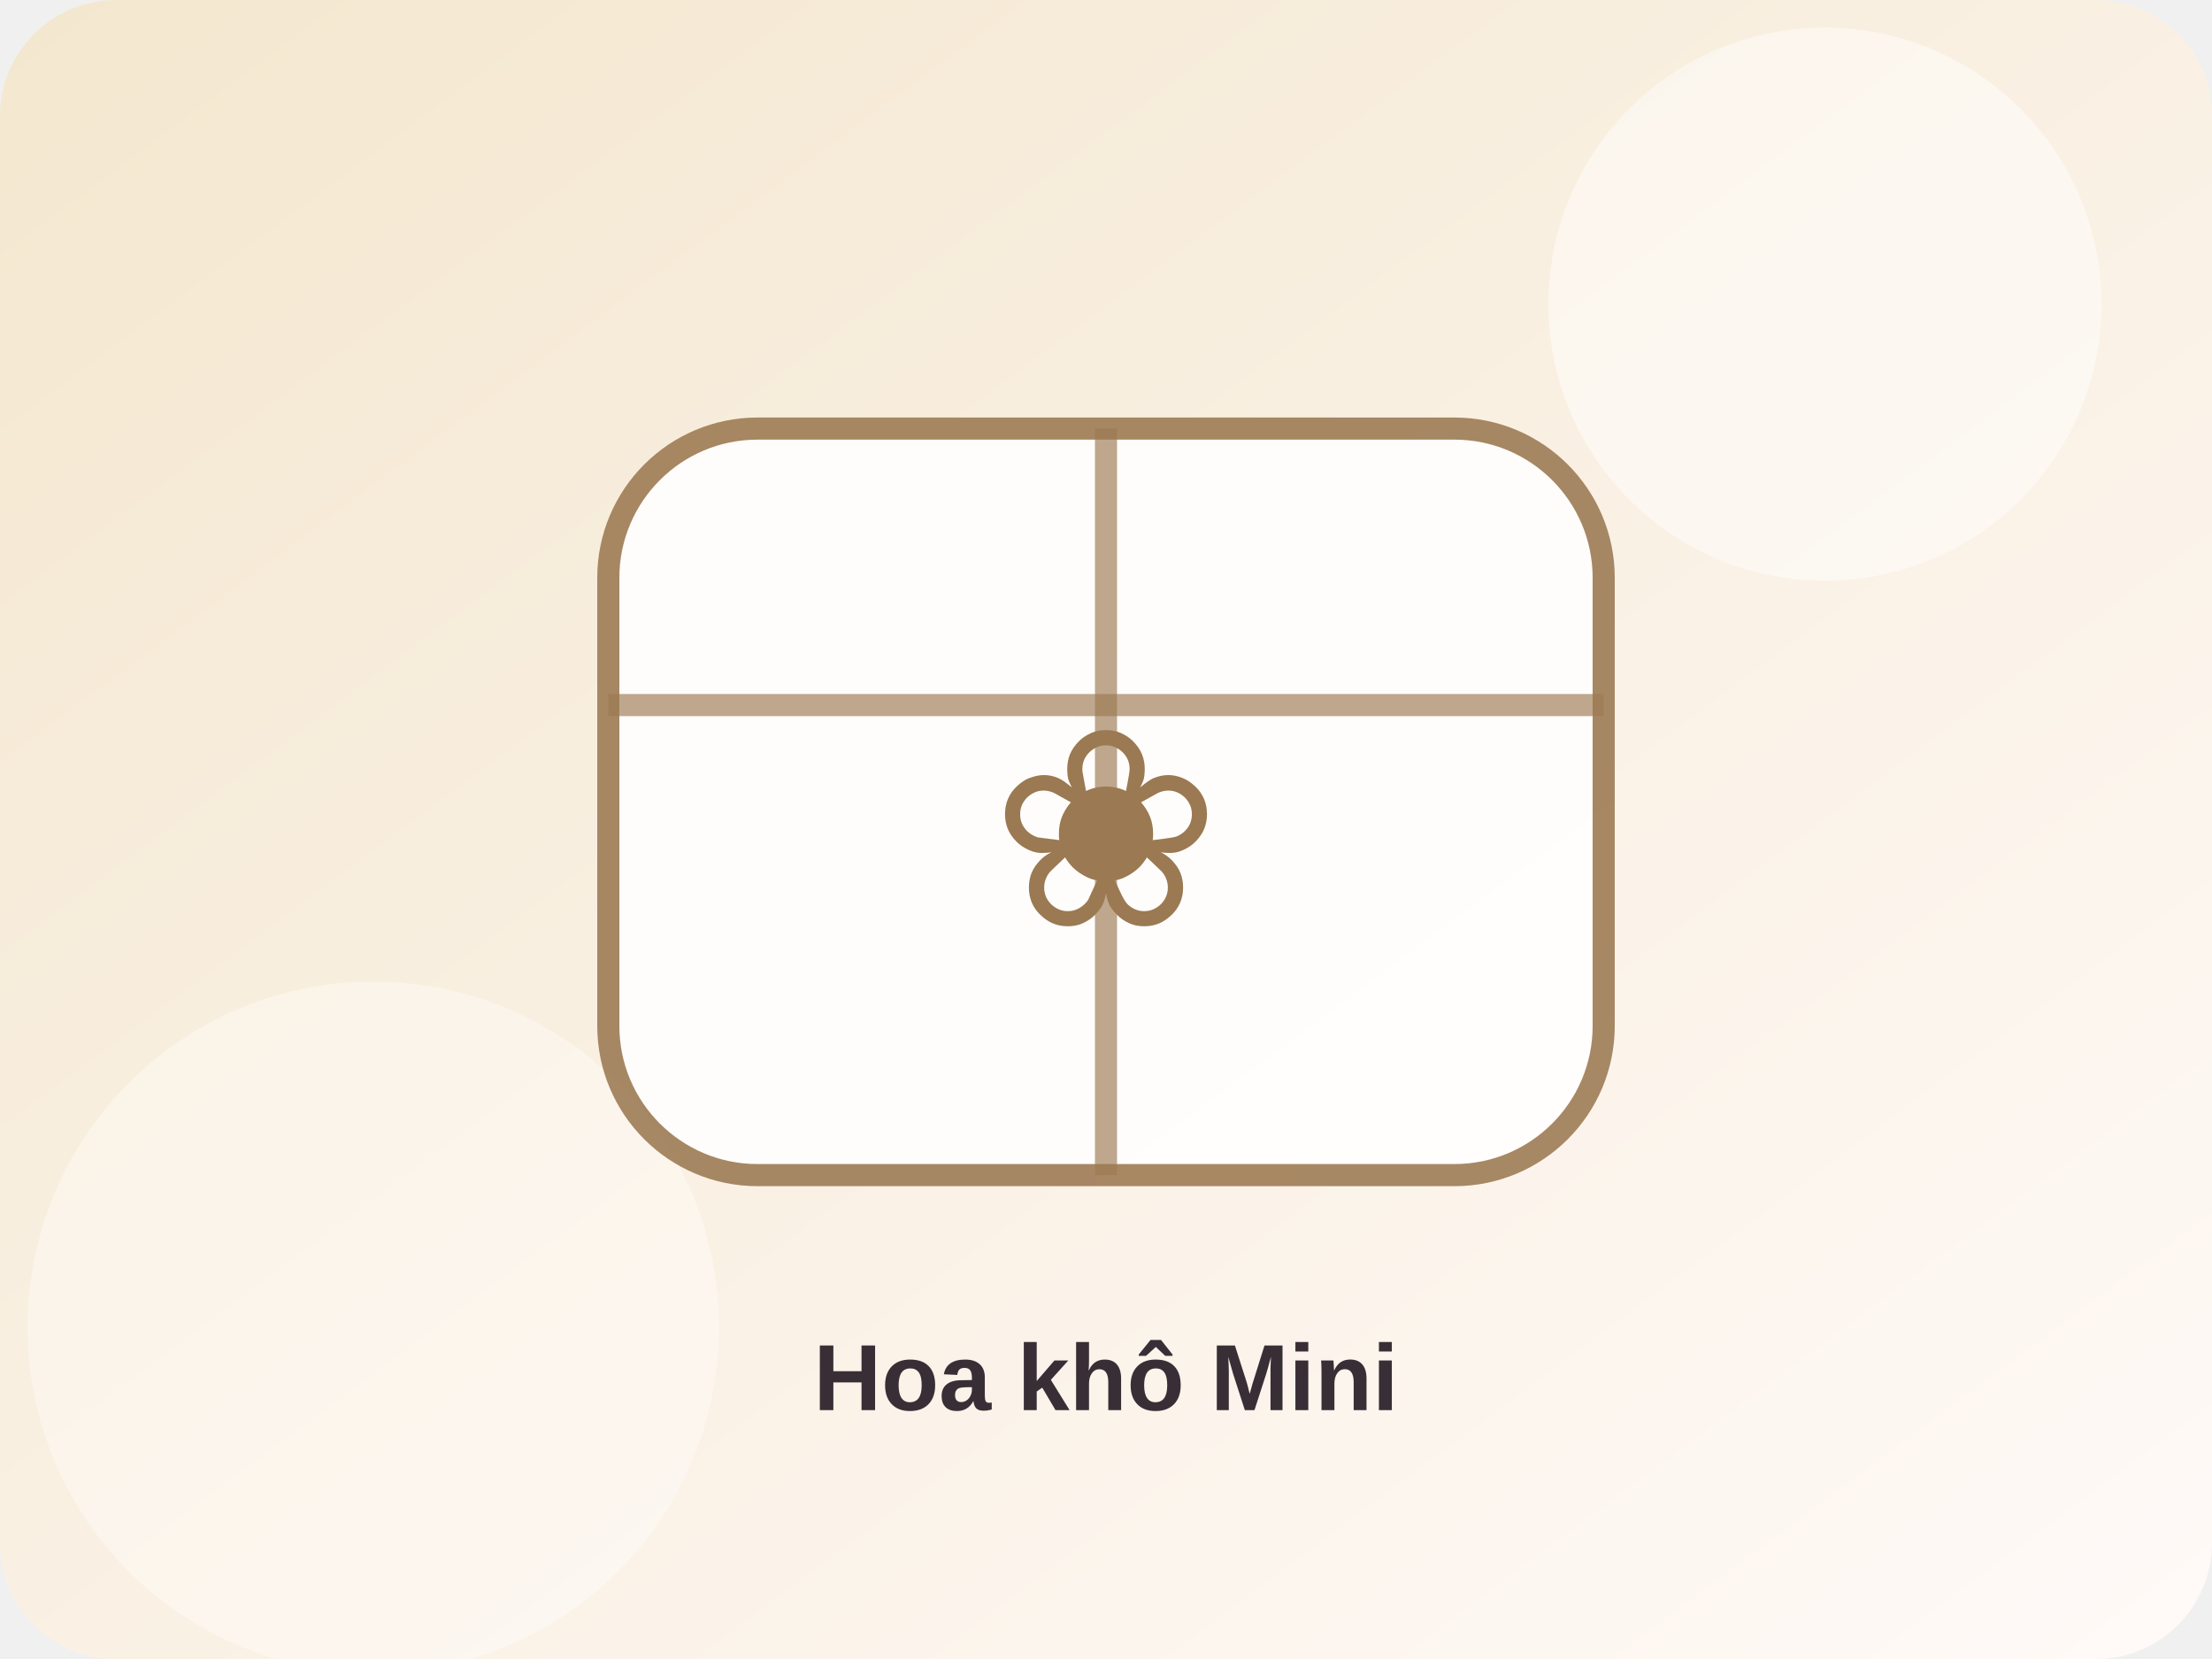
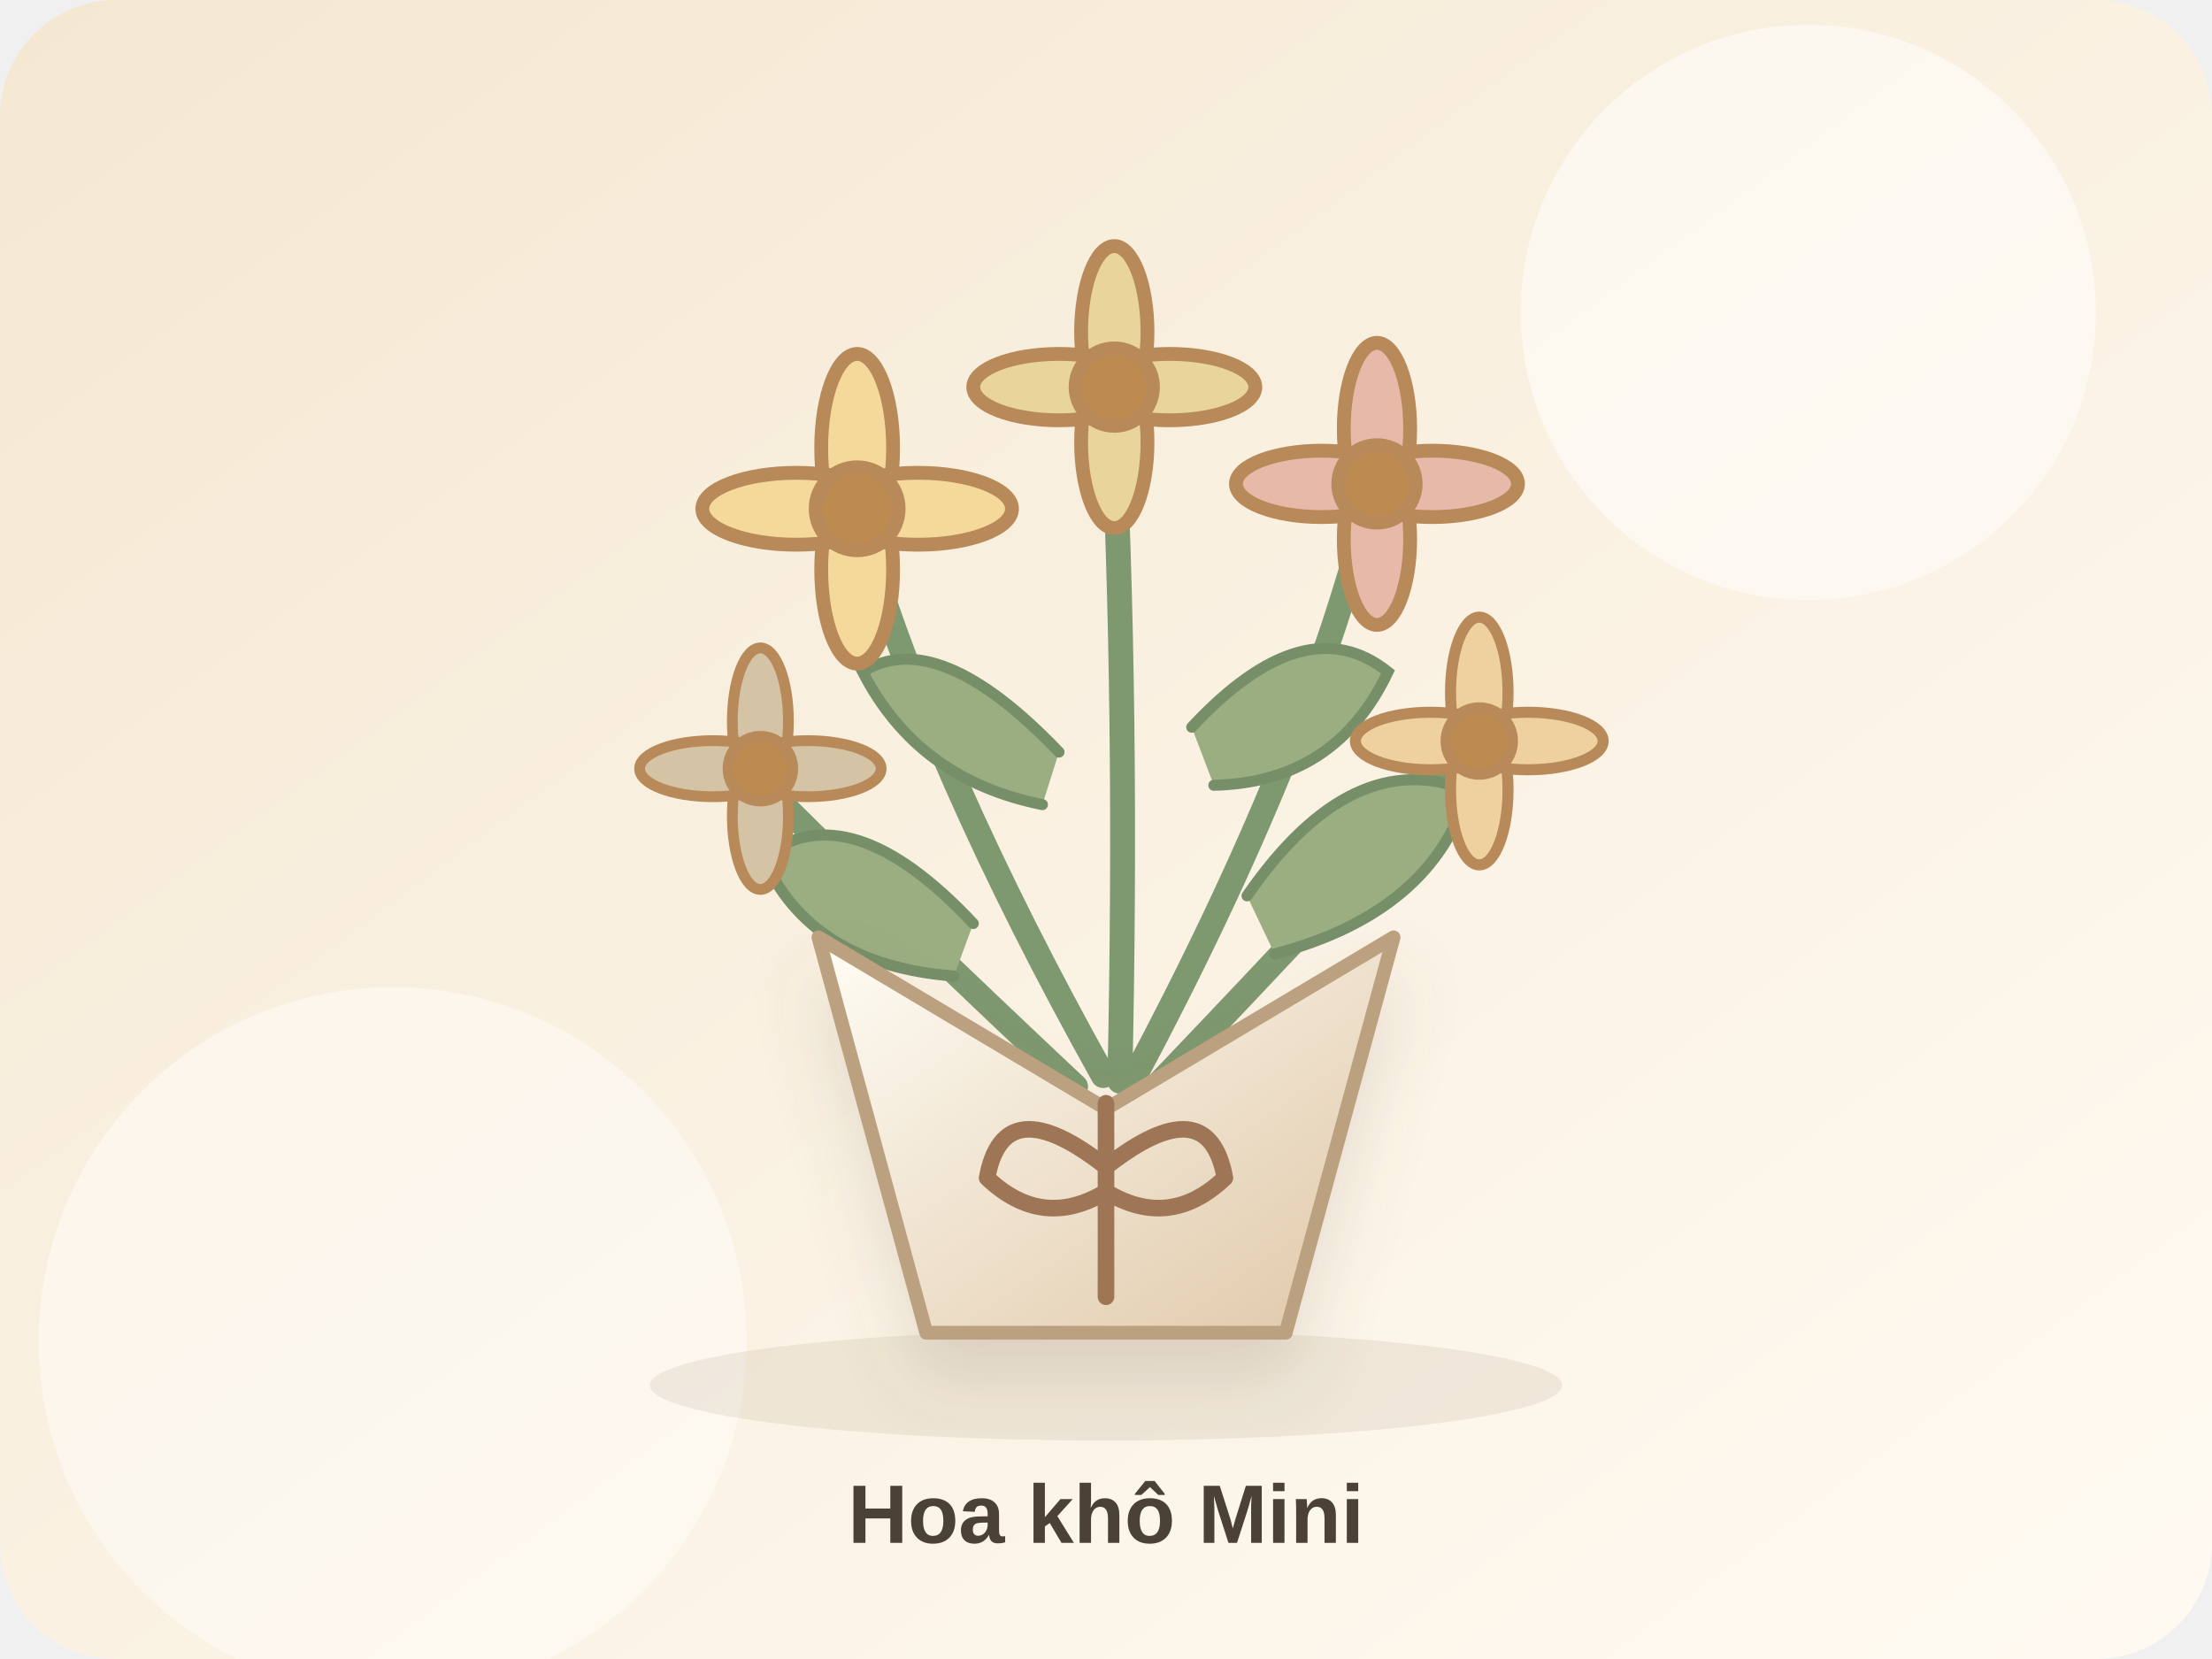
<svg xmlns="http://www.w3.org/2000/svg" width="800" height="600" viewBox="0 0 800 600">
  <defs>
-     <linearGradient id="g" x1="0" y1="0" x2="1" y2="1">
-       <stop stop-color="#f4e7cf" />
-       <stop offset="1" stop-color="#fffaf8" />
+     <linearGradient id="bg" x1="0" y1="0" x2="1" y2="1">
+       <stop stop-color="#f5e8d2" />
+       <stop offset="1" stop-color="#fffaf2" />
    </linearGradient>
+     <linearGradient id="wrap" x1="0" y1="0" x2="1" y2="1">
+       <stop stop-color="#fffdf5" />
+       <stop offset="1" stop-color="#dfc7a7" />
+     </linearGradient>
+     <filter id="shadow" x="-.3" y="-.2" width="1.6" height="1.5">
+       <feDropShadow dx="0" dy="14" stdDeviation="12" flood-color="#75634a" flood-opacity=".16" />
+     </filter>
  </defs>
-   <rect width="800" height="600" rx="42" fill="url(#g)" />
-   <circle cx="660" cy="110" r="100" fill="#fff" opacity=".45" />
-   <circle cx="135" cy="480" r="125" fill="#fff" opacity=".34" />
-   <rect x="220" y="155" width="360" height="270" rx="54" fill="#fff" opacity=".88" stroke="#9b7952" stroke-width="8" />
-   <path d="M220 255h360" stroke="#9b7952" stroke-width="8" opacity=".65" />
-   <path d="M400 155v270" stroke="#9b7952" stroke-width="8" opacity=".65" />
-   <text x="400" y="335" font-size="100" text-anchor="middle" font-family="Arial" fill="#9b7952">❀</text>
-   <text x="400" y="510" font-size="34" font-weight="700" text-anchor="middle" font-family="Arial" fill="#382f36">Hoa khô Mini</text>
+   <rect width="800" height="600" rx="42" fill="url(#bg)" />
+   <circle cx="654" cy="113" r="104" fill="#fff" opacity=".5" />
+   <circle cx="142" cy="485" r="128" fill="#fff" opacity=".42" />
+   <ellipse cx="400" cy="501" rx="165" ry="20" fill="#9e8664" opacity=".13" />
+   <g fill="none" stroke-linecap="round">
+     <path d="M399 389Q337 278 311 190M410 390Q474 270 496 179M405 391Q408 256 402 142M389 393Q323 331 274 282M420 391Q484 324 531 272" stroke="#7e9870" stroke-width="9" />
+     <path d="M352 334q-45-48-76-24 17 39 69 43M451 324q38-55 80-38-13 44-70 59M383 272q-44-46-71-29 20 39 65 48M431 263q41-44 71-20-19 40-63 41" fill="#9aae81" stroke="#768f69" stroke-width="4" />
+   </g>
+   <g stroke="#b88959" stroke-width="5">
+     <g transform="translate(310 184)">
+       <ellipse rx="13" ry="34" cy="-22" fill="#f4d99b" />
+       <ellipse rx="13" ry="34" cy="22" fill="#f4d99b" />
+       <ellipse rx="34" ry="13" cx="-22" fill="#f4d99b" />
+       <ellipse rx="34" ry="13" cx="22" fill="#f4d99b" />
+       <circle r="15" fill="#bd8a50" />
+     </g>
+     <g transform="translate(498 175)">
+       <ellipse rx="12" ry="31" cy="-20" fill="#e7b9a8" />
+       <ellipse rx="12" ry="31" cy="20" fill="#e7b9a8" />
+       <ellipse rx="31" ry="12" cx="-20" fill="#e7b9a8" />
+       <ellipse rx="31" ry="12" cx="20" fill="#e7b9a8" />
+       <circle r="14" fill="#bd8a50" />
+     </g>
+     <g transform="translate(403 140)">
+       <ellipse rx="12" ry="31" cy="-20" fill="#e9d59a" />
+       <ellipse rx="12" ry="31" cy="20" fill="#e9d59a" />
+       <ellipse rx="31" ry="12" cx="-20" fill="#e9d59a" />
+       <ellipse rx="31" ry="12" cx="20" fill="#e9d59a" />
+       <circle r="14" fill="#bd8a50" />
+     </g>
+     <g transform="translate(275 278) scale(.78)">
+       <ellipse rx="13" ry="34" cy="-22" fill="#d5c3a6" />
+       <ellipse rx="13" ry="34" cy="22" fill="#d5c3a6" />
+       <ellipse rx="34" ry="13" cx="-22" fill="#d5c3a6" />
+       <ellipse rx="34" ry="13" cx="22" fill="#d5c3a6" />
+       <circle r="15" fill="#bd8a50" />
+     </g>
+     <g transform="translate(535 268) scale(.8)">
+       <ellipse rx="13" ry="34" cy="-22" fill="#efd1a0" />
+       <ellipse rx="13" ry="34" cy="22" fill="#efd1a0" />
+       <ellipse rx="34" ry="13" cx="-22" fill="#efd1a0" />
+       <ellipse rx="34" ry="13" cx="22" fill="#efd1a0" />
+       <circle r="15" fill="#bd8a50" />
+     </g>
+   </g>
+   <path d="M296 339l104 62 104-62-39 143H335z" fill="url(#wrap)" stroke="#bca181" stroke-width="5" stroke-linejoin="round" filter="url(#shadow)" />
+   <path d="M400 399v70M400 422q-37-29-43 4 20 19 43 5 23 14 43-5-6-33-43-4z" fill="none" stroke="#9e7656" stroke-width="6" stroke-linecap="round" stroke-linejoin="round" />
+   <text x="400" y="558" text-anchor="middle" font-family="Arial,sans-serif" font-size="30" font-weight="700" fill="#4b4135">Hoa khô Mini</text>
</svg>
